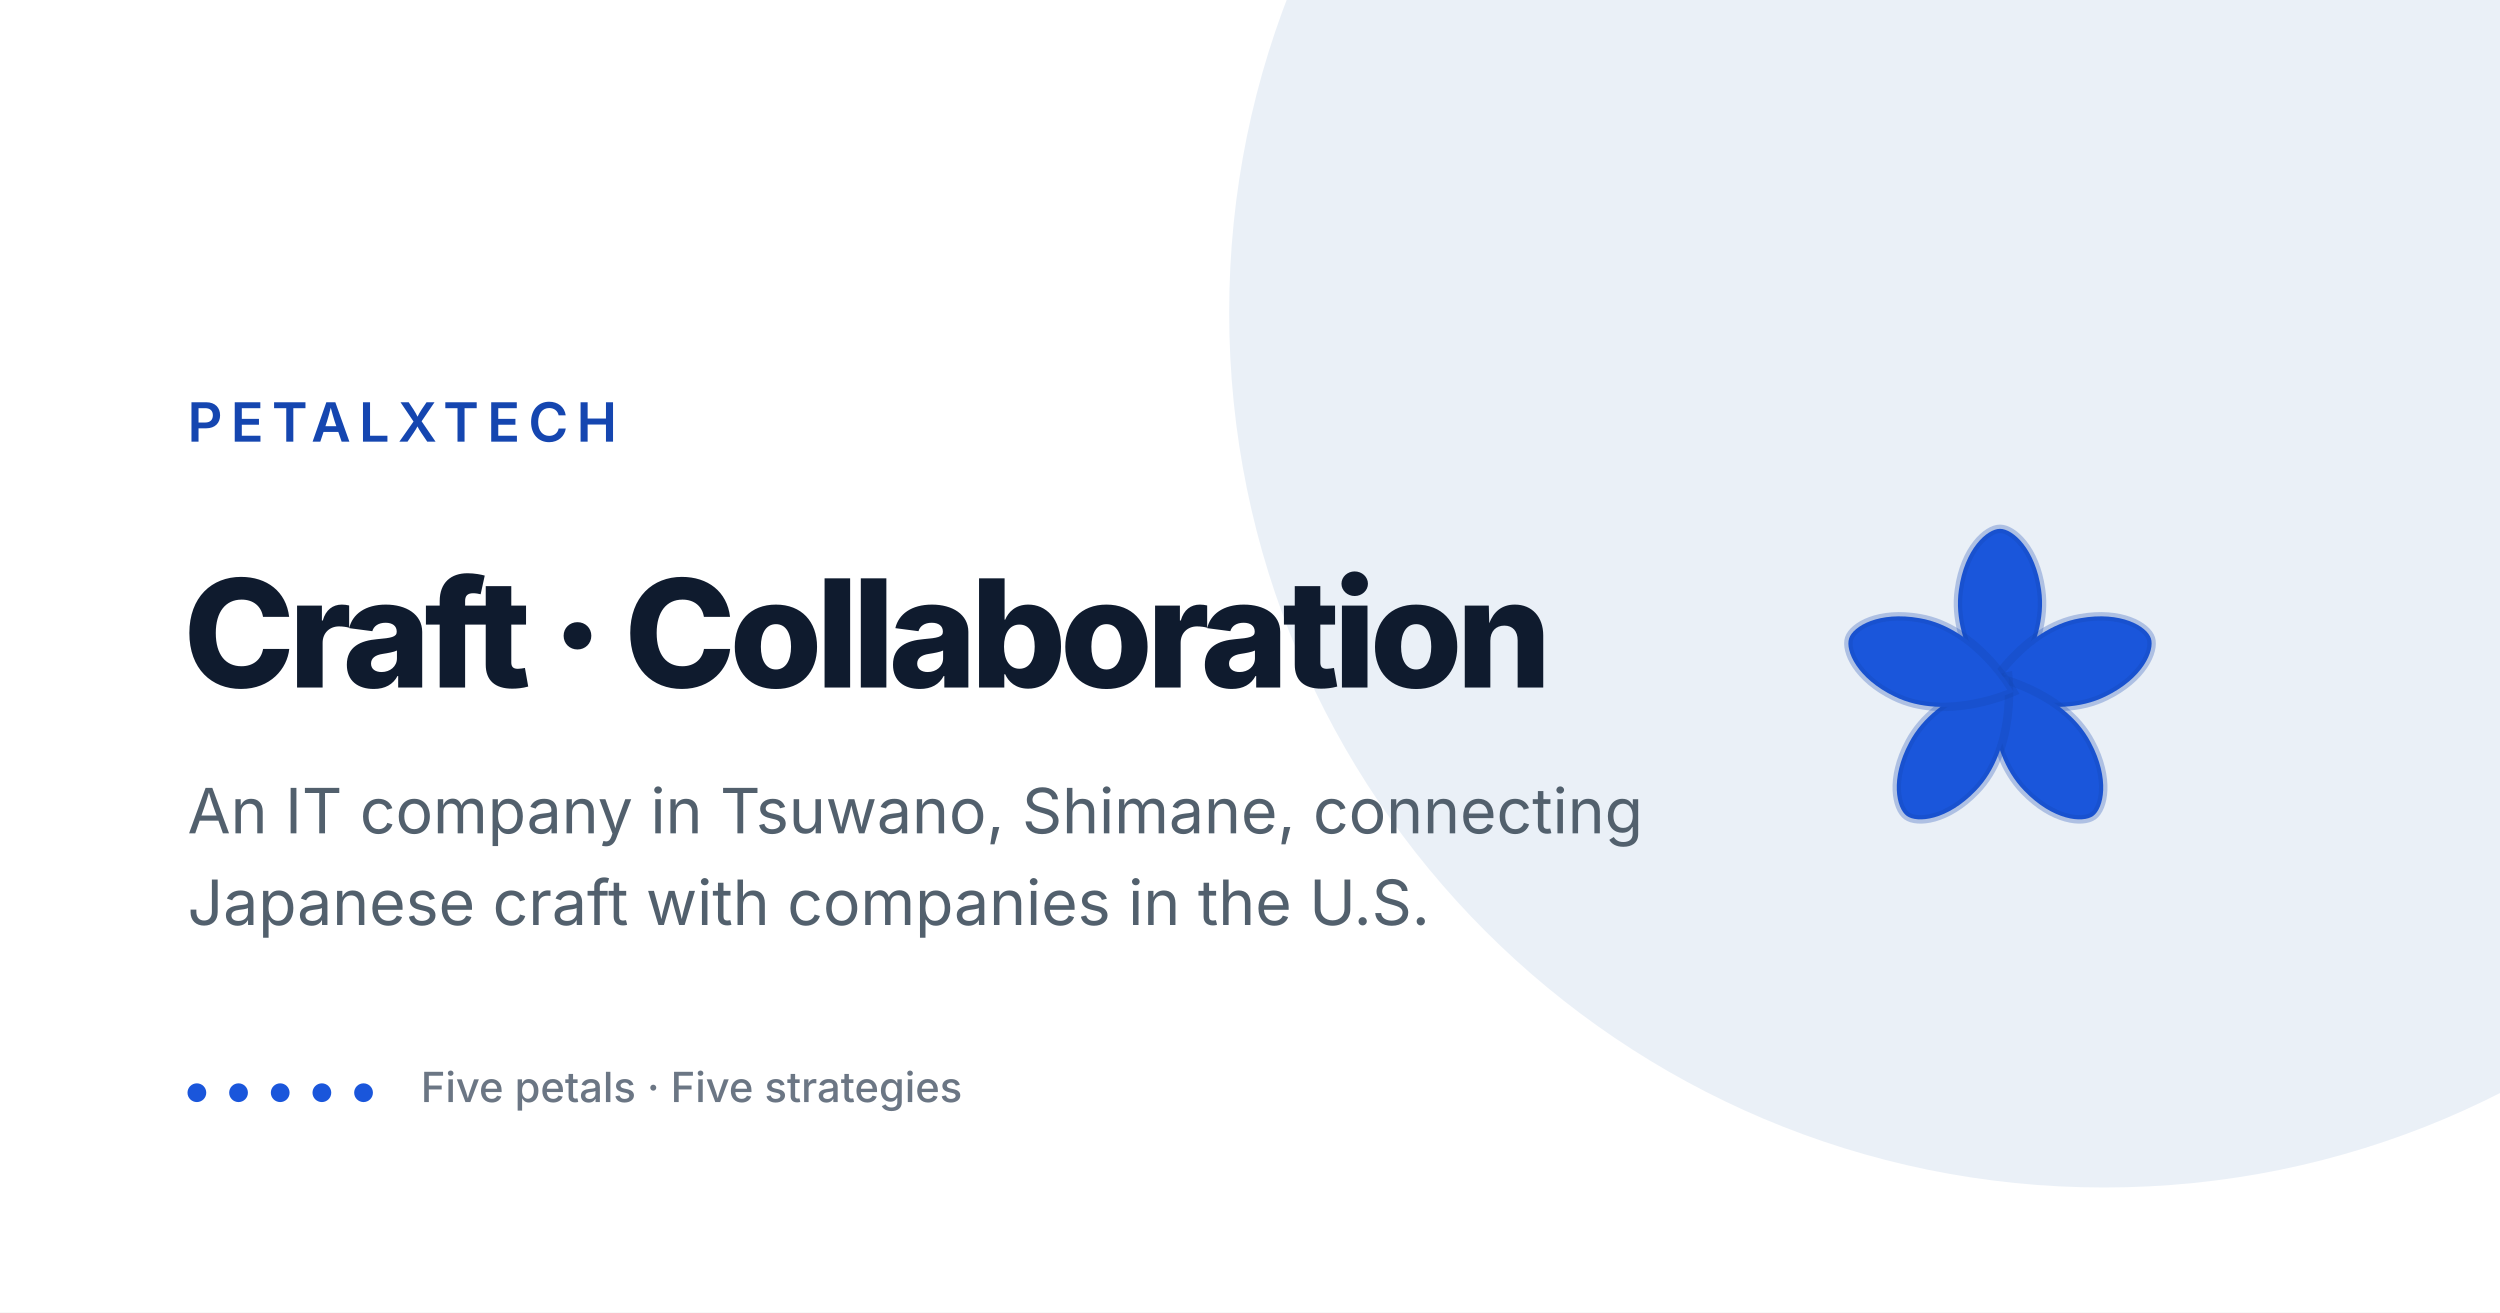
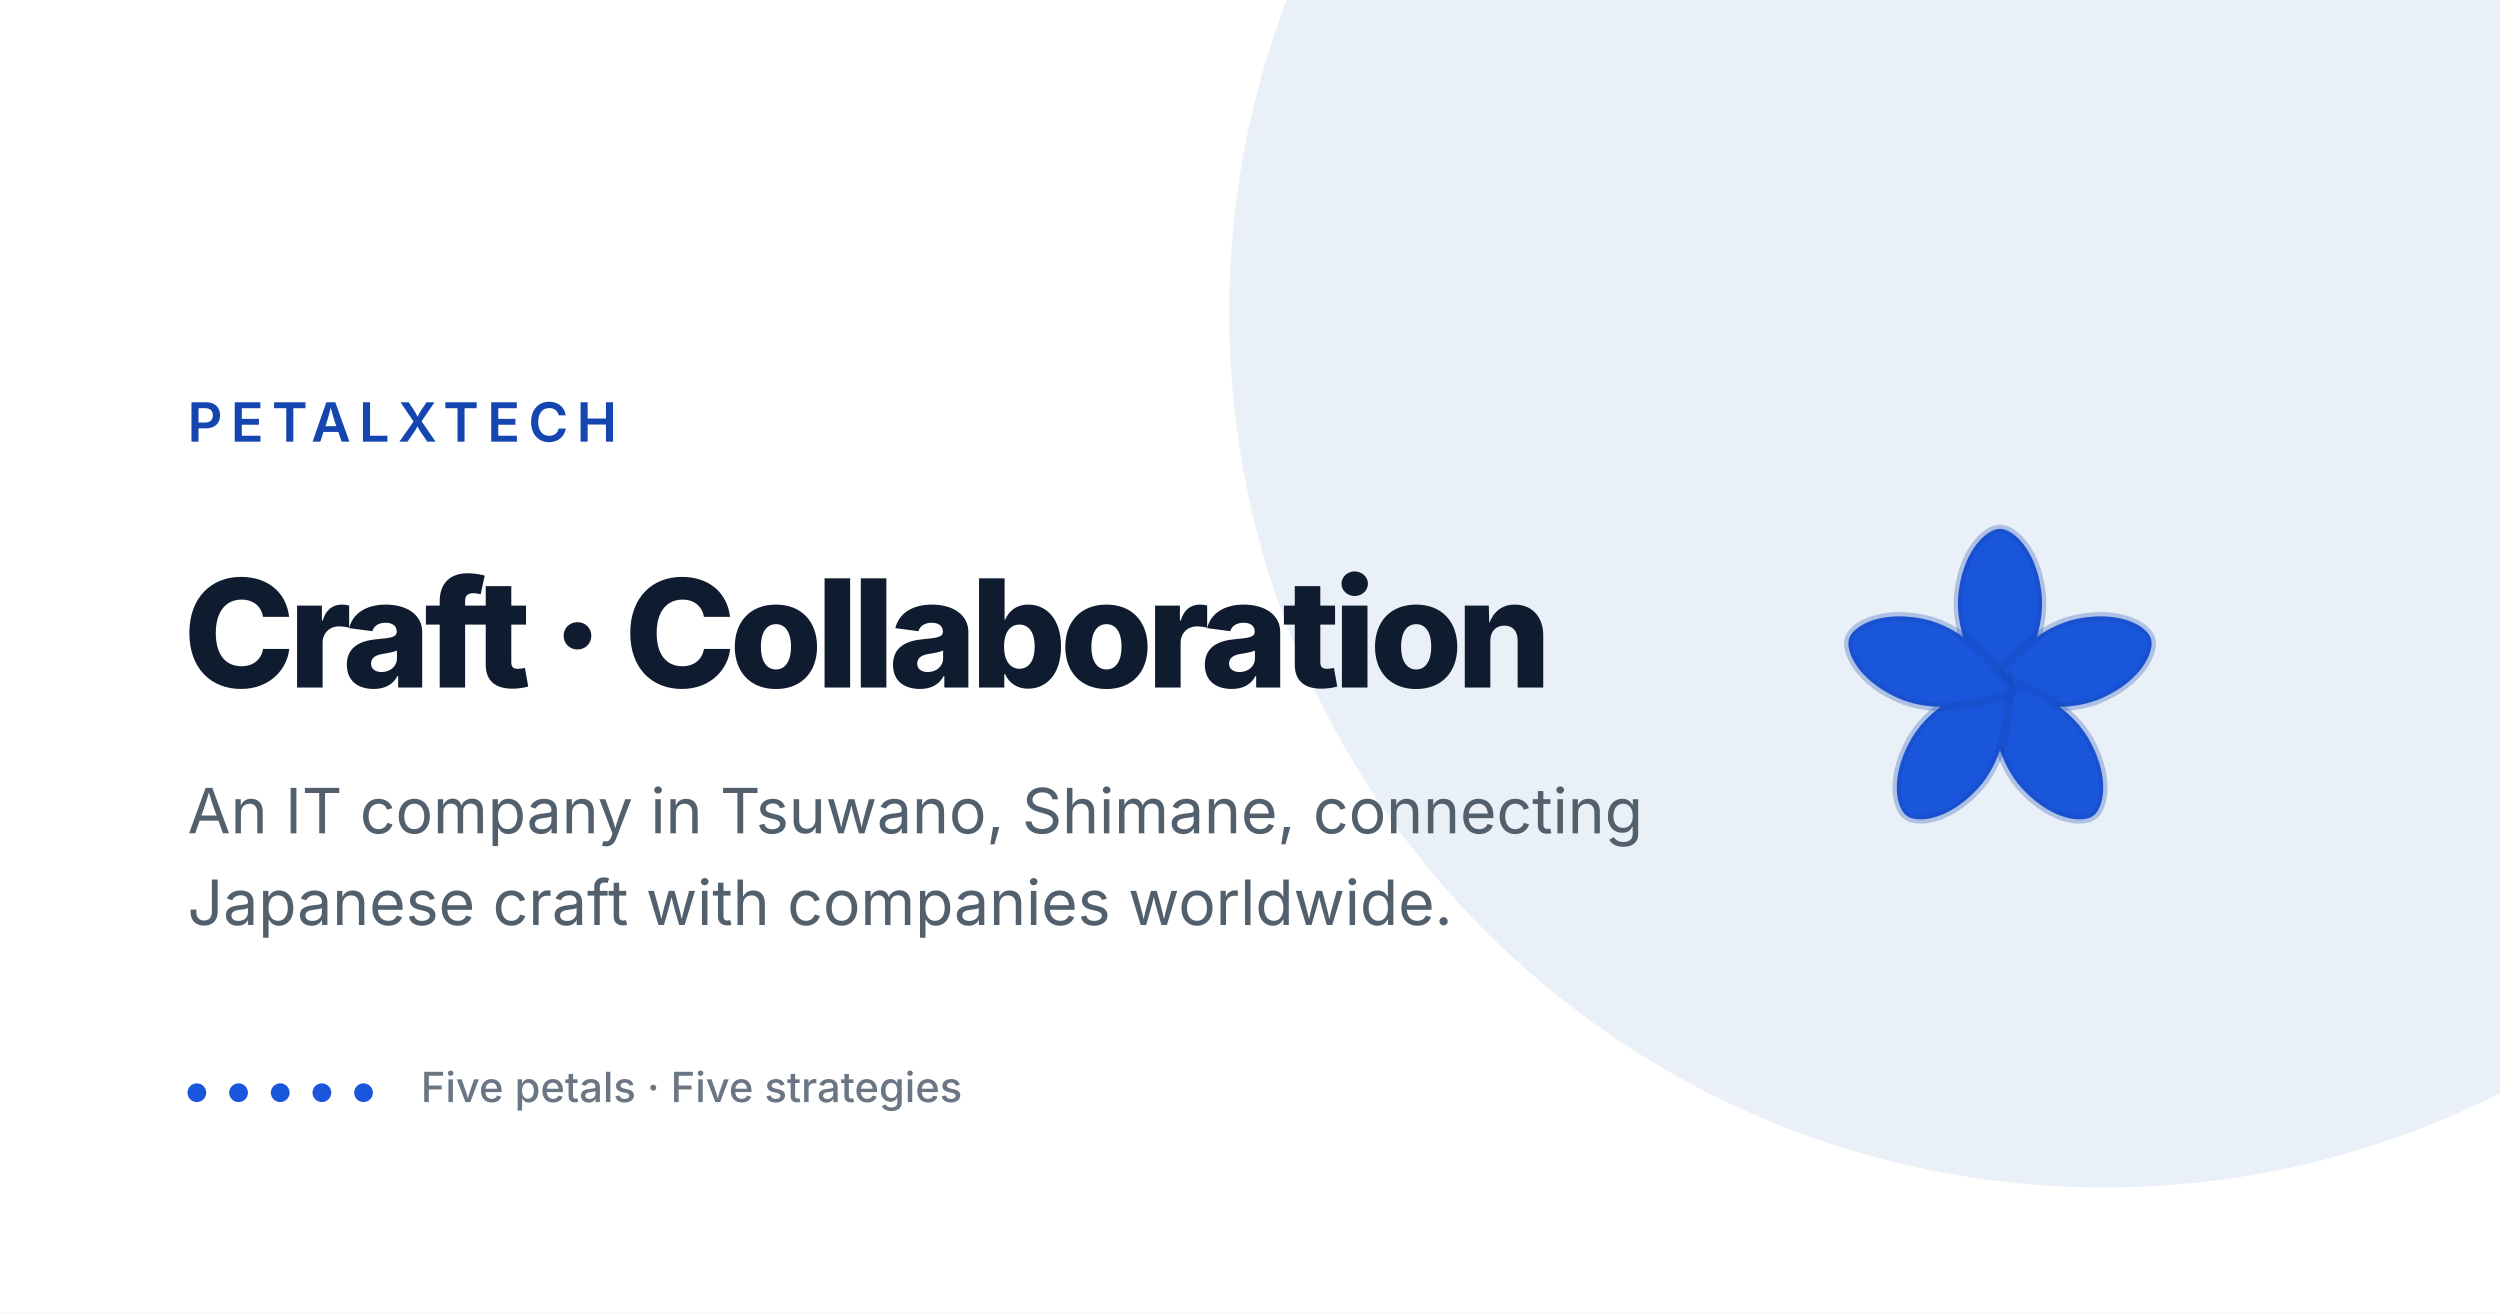
<svg xmlns="http://www.w3.org/2000/svg" viewBox="0 0 1200 630" width="1200" height="630">
  <rect width="1200" height="630" fill="#FFFFFF" />
  <circle cx="1010" cy="150" r="420" fill="#EAF0F7" />
  <g transform="translate(960 330) scale(3.4)" fill="#1A56DB" stroke="#1546B0" stroke-opacity=".28" stroke-width="1.2">
    <path id="p" d="M0 2c0 0-7-7.6-5.8-15.8C-5-19.6-1.8-22.4 0-22.4s5 2.8 5.8 8.6C7-5.6 0 2 0 2Z" />
    <use href="#p" transform="rotate(72)" />
    <use href="#p" transform="rotate(144)" />
    <use href="#p" transform="rotate(216)" />
    <use href="#p" transform="rotate(288)" />
  </g>
  <g font-family="Inter, Segoe UI, sans-serif" fill="#0F1B2E">
    <text x="90" y="212" font-size="26" font-weight="600" letter-spacing="4" fill="#1546B0">PETALXTECH</text>
    <text x="88" y="330" font-size="72" font-weight="800" letter-spacing="-3">Craft · Collaboration</text>
    <text x="90" y="400" font-size="30" font-weight="400" fill="#52606D">An IT company in Tsuwano, Shimane, connecting</text>
-     <text x="90" y="444" font-size="30" font-weight="400" fill="#52606D">Japanese craft with companies in the U.S.</text>
+     <text x="90" y="444" font-size="30" font-weight="400" fill="#52606D">Japanese craft with companies worldwide.</text>
  </g>
  <g transform="translate(90 520)">
    <rect width="9" height="9" rx="4.5" fill="#1A56DB" />
    <rect x="20" width="9" height="9" rx="4.5" fill="#1A56DB" />
    <rect x="40" width="9" height="9" rx="4.5" fill="#1A56DB" />
    <rect x="60" width="9" height="9" rx="4.5" fill="#1A56DB" />
    <rect x="80" width="9" height="9" rx="4.5" fill="#1A56DB" />
    <text x="112" y="9" font-family="Inter, sans-serif" font-size="20" font-weight="500" fill="#6B7684">Five petals · Five strategies</text>
  </g>
</svg>
